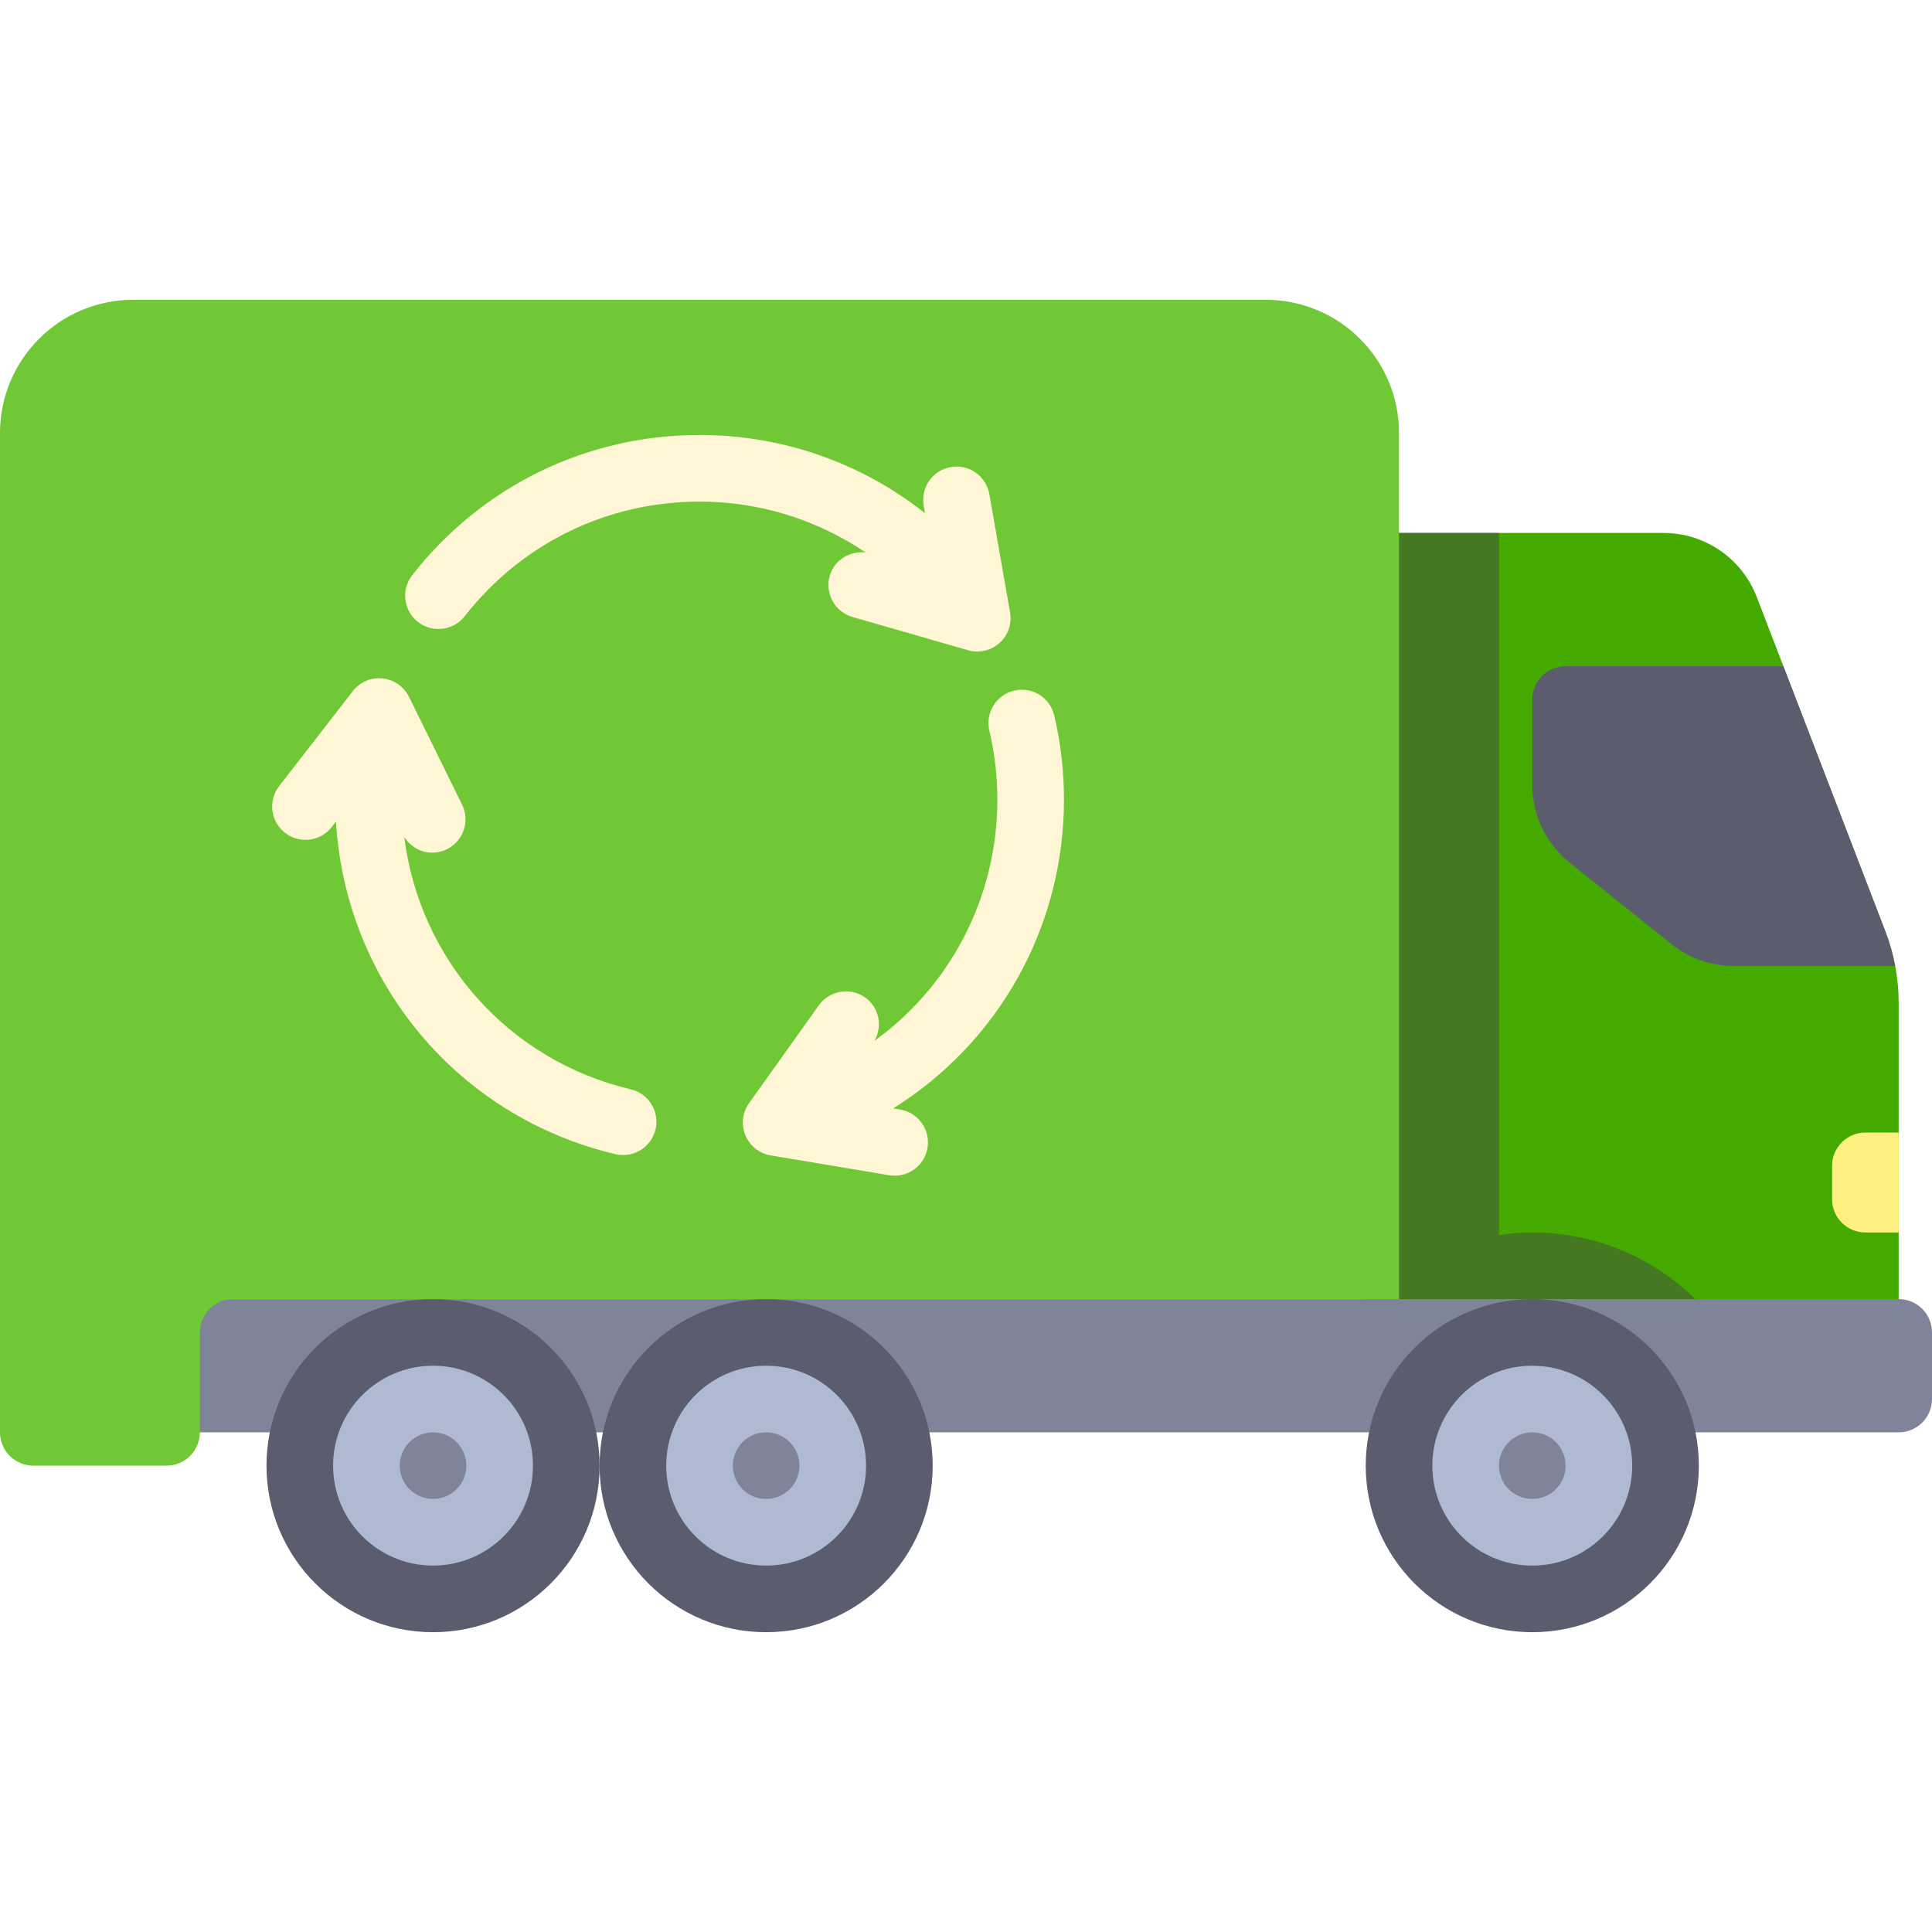
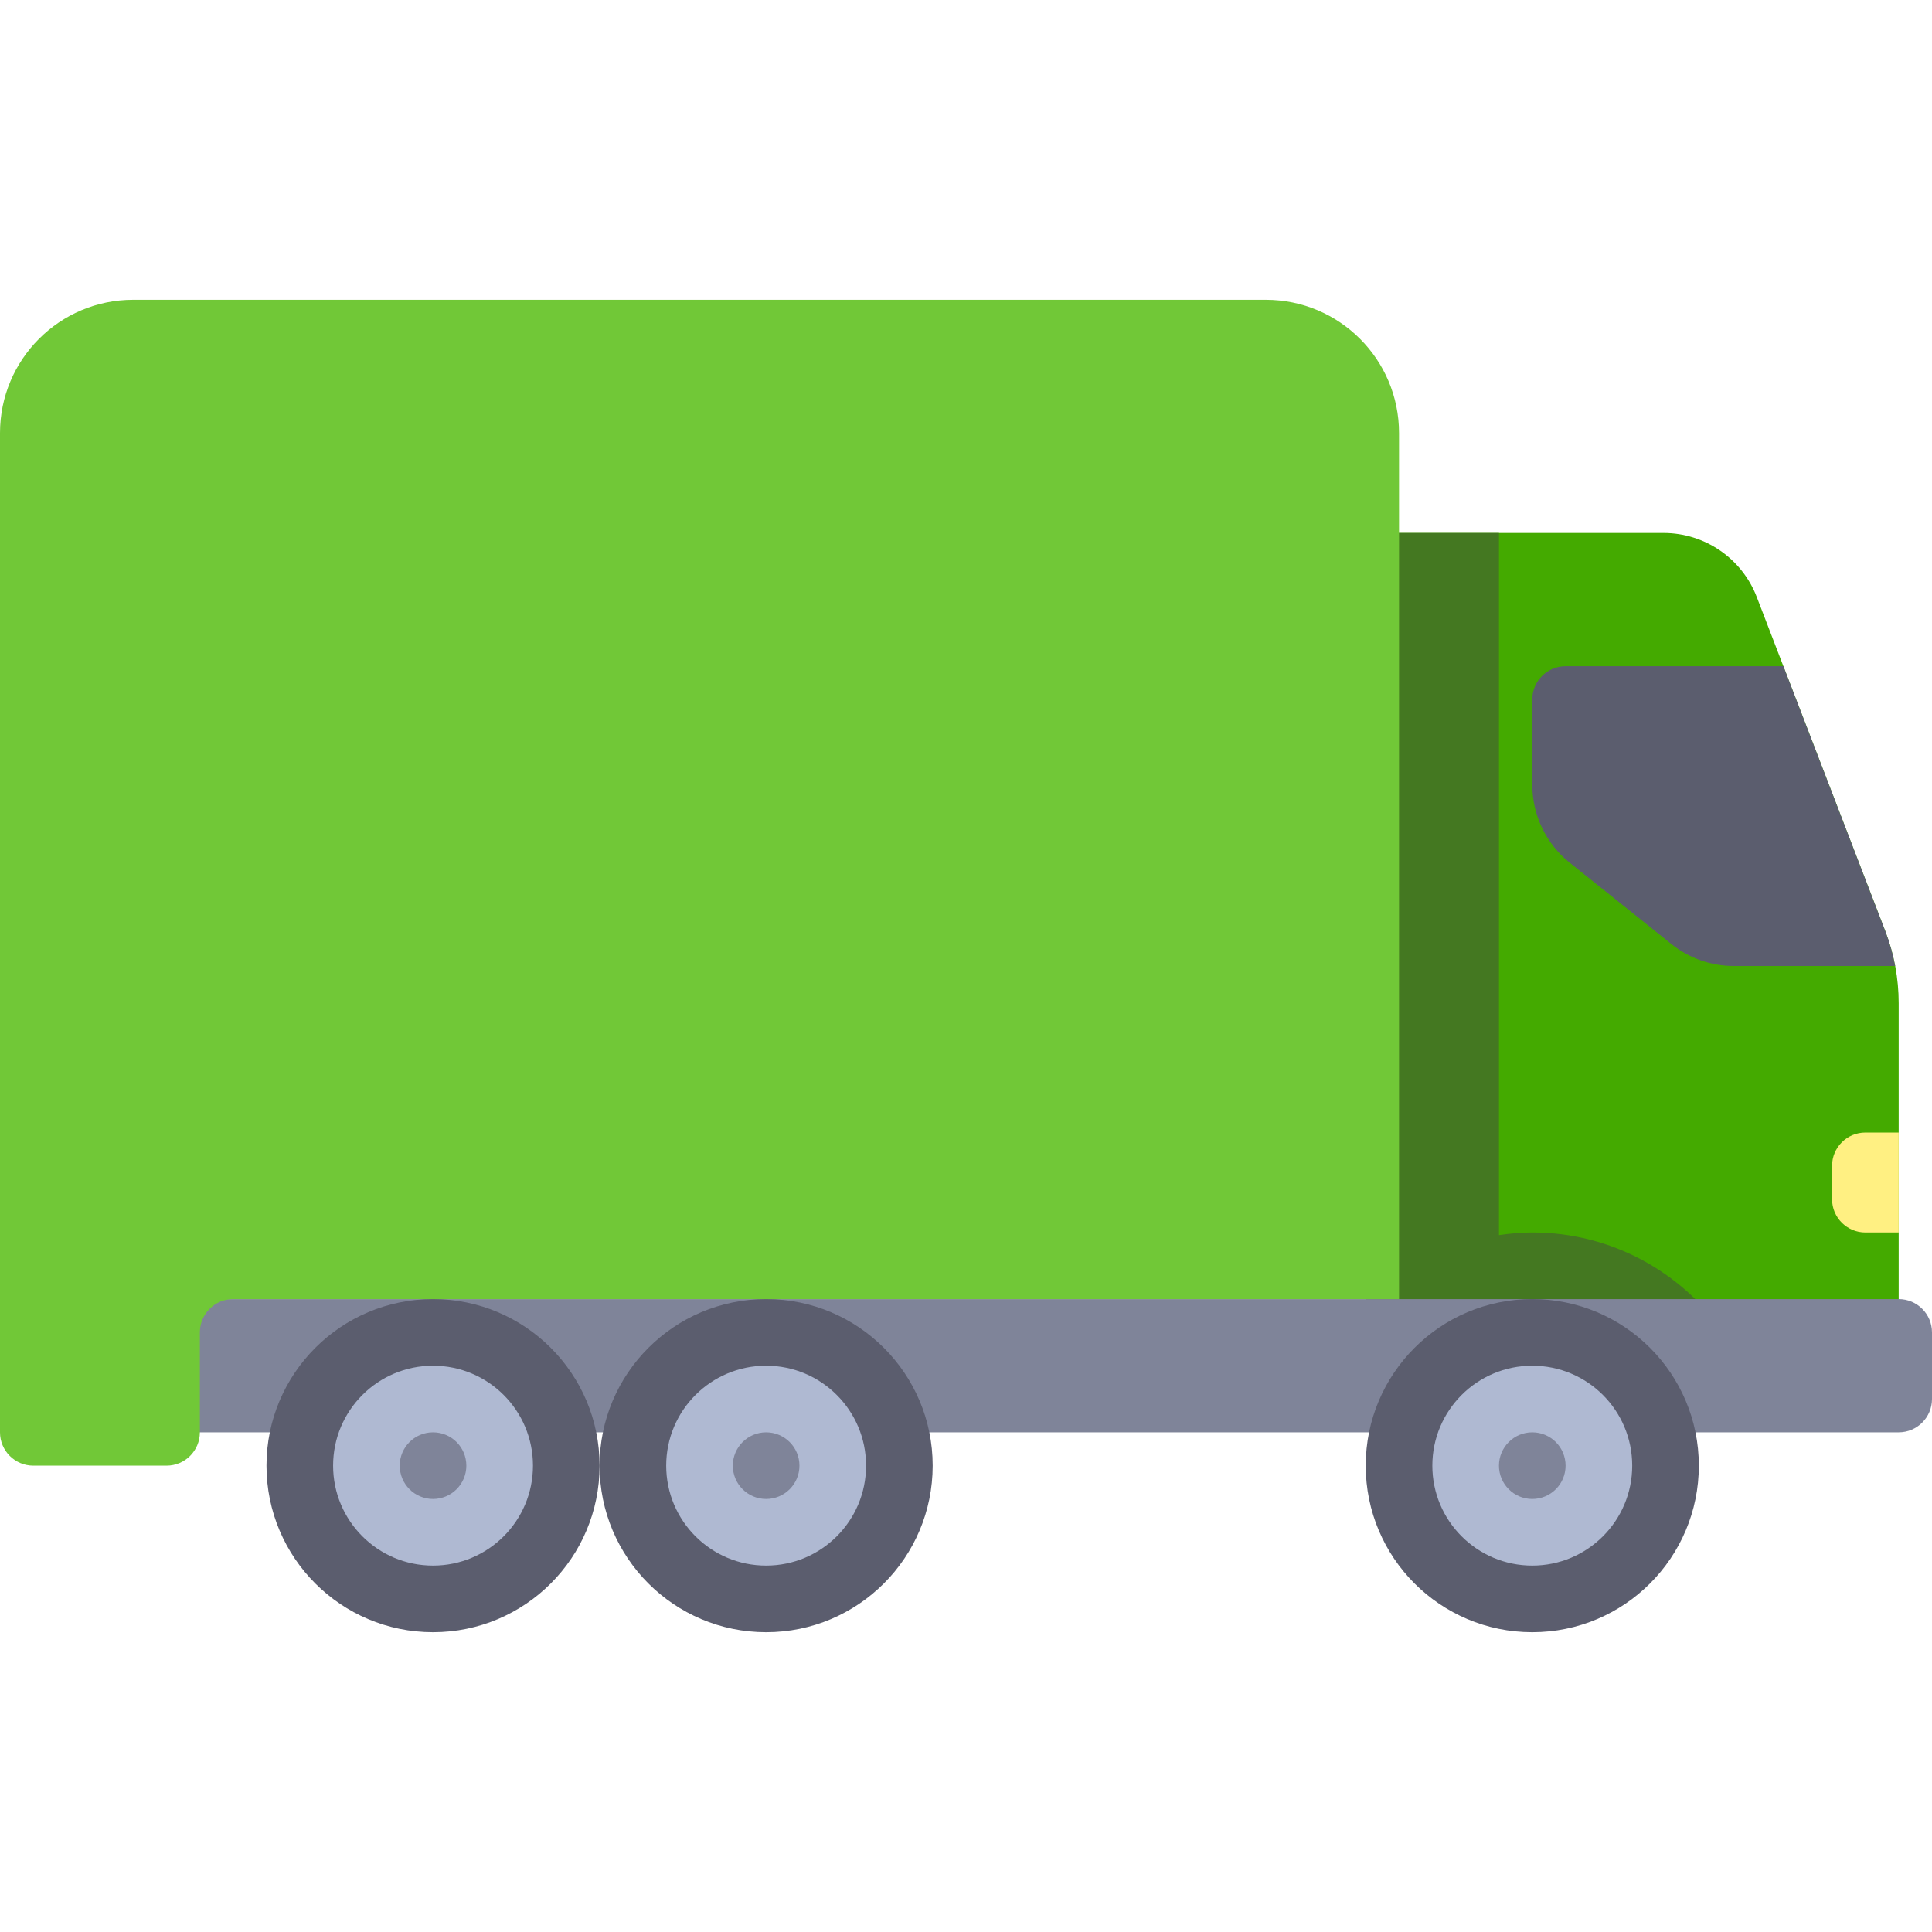
<svg xmlns="http://www.w3.org/2000/svg" version="1.1" id="Layer_1" x="0px" y="0px" viewBox="0 0 512 512" style="enable-background:new 0 0 512 512;" xml:space="preserve">
  <defs id="defs79" />
  <path style="fill:#44aa00" d="M499.642,246.822l-34.079-88.604c-3.934-10.228-13.76-16.975-24.717-16.975h-78.915v211.862h141.241  v-87.268C503.172,259.334,501.976,252.888,499.642,246.822z" id="path2" />
  <path style="fill:#447821" d="M456.739,353.103c-11.168-15.996-29.682-26.483-50.67-26.483c-3.006,0-5.937,0.287-8.828,0.702  V141.241h-35.31v211.862H456.739z" id="path4" />
  <path style="fill:#7F8499;" d="M503.172,379.586H44.138v-35.31h459.034c4.875,0,8.828,3.953,8.828,8.828v17.655  C512,375.634,508.047,379.586,503.172,379.586z" id="path6" />
  <g id="g14">
    <circle style="fill:#5B5D6E;" cx="406.069" cy="388.414" r="44.138" id="circle8" />
    <circle style="fill:#5B5D6E;" cx="203.034" cy="388.414" r="44.138" id="circle10" />
    <circle style="fill:#5B5D6E;" cx="114.759" cy="388.414" r="44.138" id="circle12" />
  </g>
  <g id="g22">
    <circle style="fill:#AFB9D2;" cx="114.759" cy="388.414" r="26.483" id="circle16" />
    <circle style="fill:#AFB9D2;" cx="203.034" cy="388.414" r="26.483" id="circle18" />
    <circle style="fill:#AFB9D2;" cx="406.069" cy="388.414" r="26.483" id="circle20" />
  </g>
  <path style="fill:#71c837" d="M370.759,114.759c0-19.501-15.809-35.31-35.31-35.31H35.31C15.809,79.448,0,95.257,0,114.759v264.828  c0,4.875,3.953,8.828,8.828,8.828h35.31c4.875,0,8.828-3.953,8.828-8.828v-26.483c0-4.875,3.953-8.828,8.828-8.828h308.966V114.759z  " id="path24" />
-   <g id="g32">
-     <path style="fill:#fff6d5" d="M281.965,211.862c0-7.5-0.871-15-2.586-22.28c-1.129-4.75-5.888-7.702-10.621-6.564   c-4.75,1.117-7.681,5.87-6.569,10.616c1.405,5.956,2.121,12.09,2.121,18.229c0,26.062-12.542,49.497-32.555,63.959   c2.172-3.879,1.255-8.812-2.444-11.451c-3.975-2.836-9.483-1.909-12.319,2.06L198.5,292.359c-1.768,2.478-2.13,5.689-0.966,8.504   c1.164,2.81,3.699,4.823,6.698,5.327l31.405,5.259c0.491,0.082,0.983,0.12,1.465,0.12c4.233,0,7.975-3.057,8.698-7.371   c0.802-4.806-2.44-9.357-7.25-10.164l-1.839-0.308C264.335,276.5,281.965,246.029,281.965,211.862z" id="path26" />
-     <path style="fill:#fff6d5" d="M167.155,288.681c-32.471-7.671-55.979-34.464-60.022-66.884c1.65,2.614,4.448,4.169,7.41,4.169   c1.311,0,2.638-0.289,3.887-0.909c4.38-2.151,6.173-7.444,4.025-11.815l-14.06-28.565c-1.345-2.733-4-4.577-7.034-4.888   c-3.017-0.332-6.001,0.97-7.862,3.375l-19.518,25.16c-2.991,3.849-2.284,9.397,1.56,12.384c3.871,3.005,9.397,2.293,12.388-1.565   l1.11-1.43c2.525,42.473,32.226,78.271,74.062,88.15c0.681,0.163,1.362,0.237,2.035,0.237c4,0,7.62-2.737,8.586-6.797   C174.845,294.556,171.905,289.802,167.155,288.681z" id="path28" />
-     <path style="fill:#fff6d5" d="M219.896,152.59c-1.345,4.685,1.354,9.574,6.044,10.922l30.603,8.806   c0.802,0.233,1.621,0.345,2.44,0.345c2.146,0,4.258-0.785,5.897-2.263c2.268-2.035,3.328-5.09,2.802-8.09l-5.5-31.367   c-0.853-4.802-5.44-8.03-10.225-7.168c-4.802,0.841-8.009,5.418-7.172,10.22l0.353,2.014   c-16.844-13.326-37.69-20.734-59.758-20.734c-29.931,0-57.681,13.539-76.138,37.151c-3,3.84-2.319,9.388,1.517,12.392   c1.621,1.259,3.534,1.87,5.431,1.87c2.63,0,5.224-1.164,6.966-3.392c15.086-19.297,37.768-30.367,62.225-30.367   c16.007,0,31.204,4.817,44.056,13.501C225.218,145.911,221.108,148.377,219.896,152.59z" id="path30" />
-   </g>
  <g id="g40">
    <circle style="fill:#7F8499;" cx="114.759" cy="388.414" r="8.828" id="circle34" />
    <circle style="fill:#7F8499;" cx="406.069" cy="388.414" r="8.828" id="circle36" />
    <circle style="fill:#7F8499;" cx="203.034" cy="388.414" r="8.828" id="circle38" />
  </g>
  <path style="fill:#5B5D6E;" d="M499.642,246.822l-27.027-70.27h-57.719c-4.875,0-8.828,3.953-8.828,8.828v22.582  c0,8.045,3.657,15.655,9.939,20.68l26.945,21.556c4.695,3.756,10.53,5.803,16.544,5.803h42.739  C501.645,252.876,500.788,249.801,499.642,246.822z" id="path42" />
  <path style="fill:#FFF082;" d="M503.172,326.621h-8.828c-4.875,0-8.828-3.953-8.828-8.828v-8.828c0-4.875,3.953-8.828,8.828-8.828  h8.828V326.621z" id="path44" />
  <g id="g46">
</g>
  <g id="g48">
</g>
  <g id="g50">
</g>
  <g id="g52">
</g>
  <g id="g54">
</g>
  <g id="g56">
</g>
  <g id="g58">
</g>
  <g id="g60">
</g>
  <g id="g62">
</g>
  <g id="g64">
</g>
  <g id="g66">
</g>
  <g id="g68">
</g>
  <g id="g70">
</g>
  <g id="g72">
</g>
  <g id="g74">
</g>
</svg>
